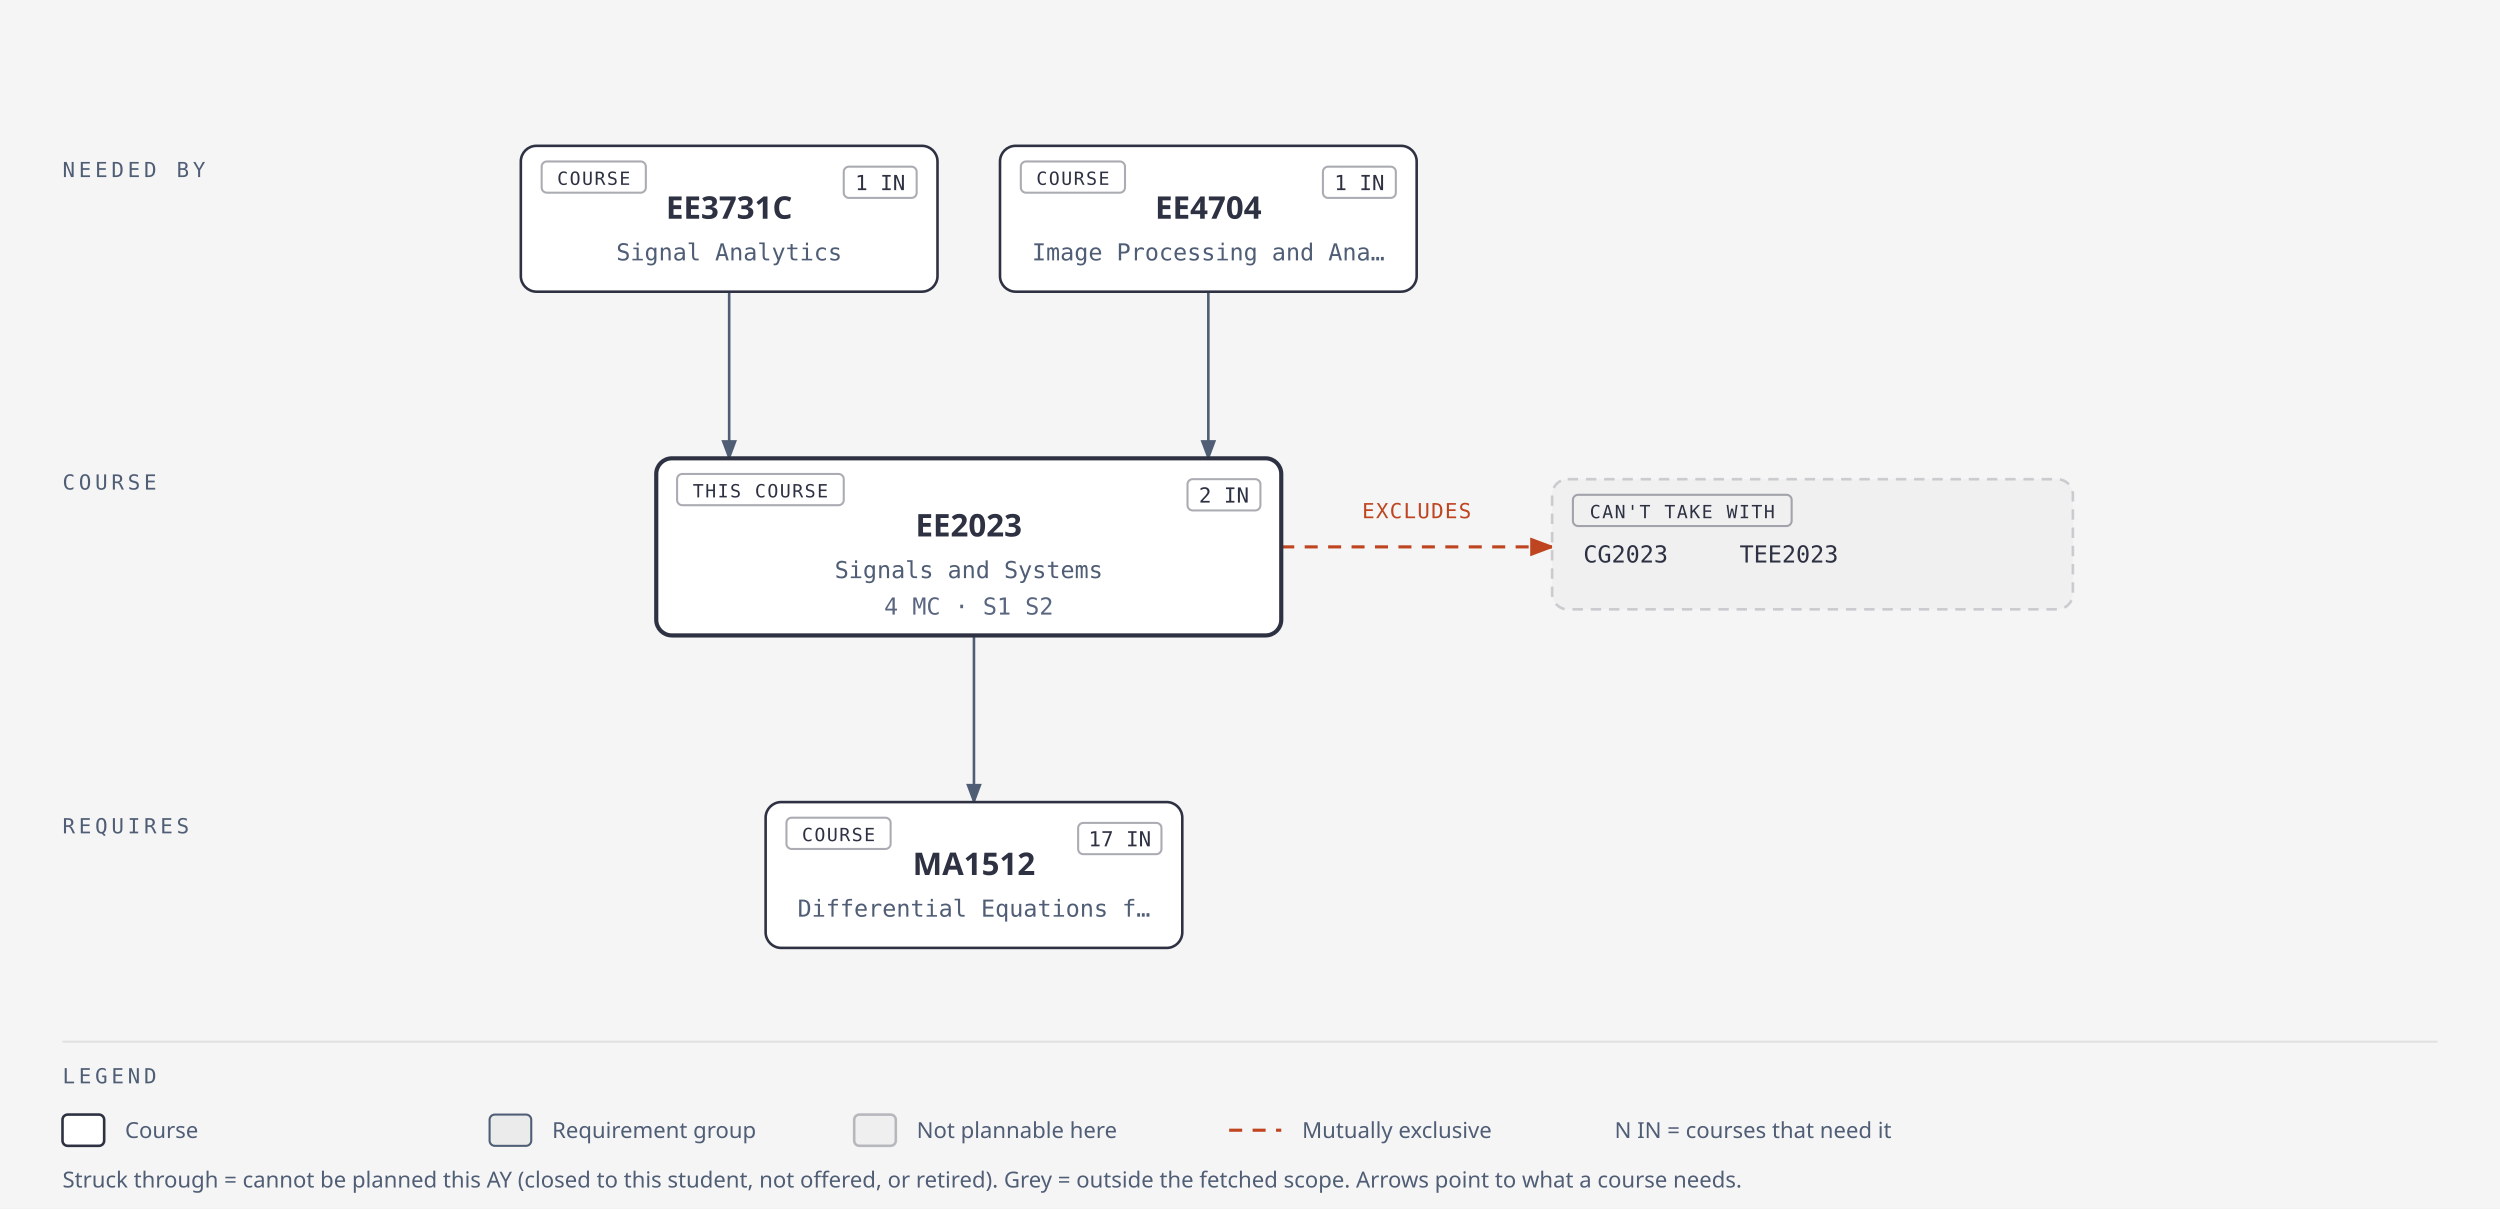
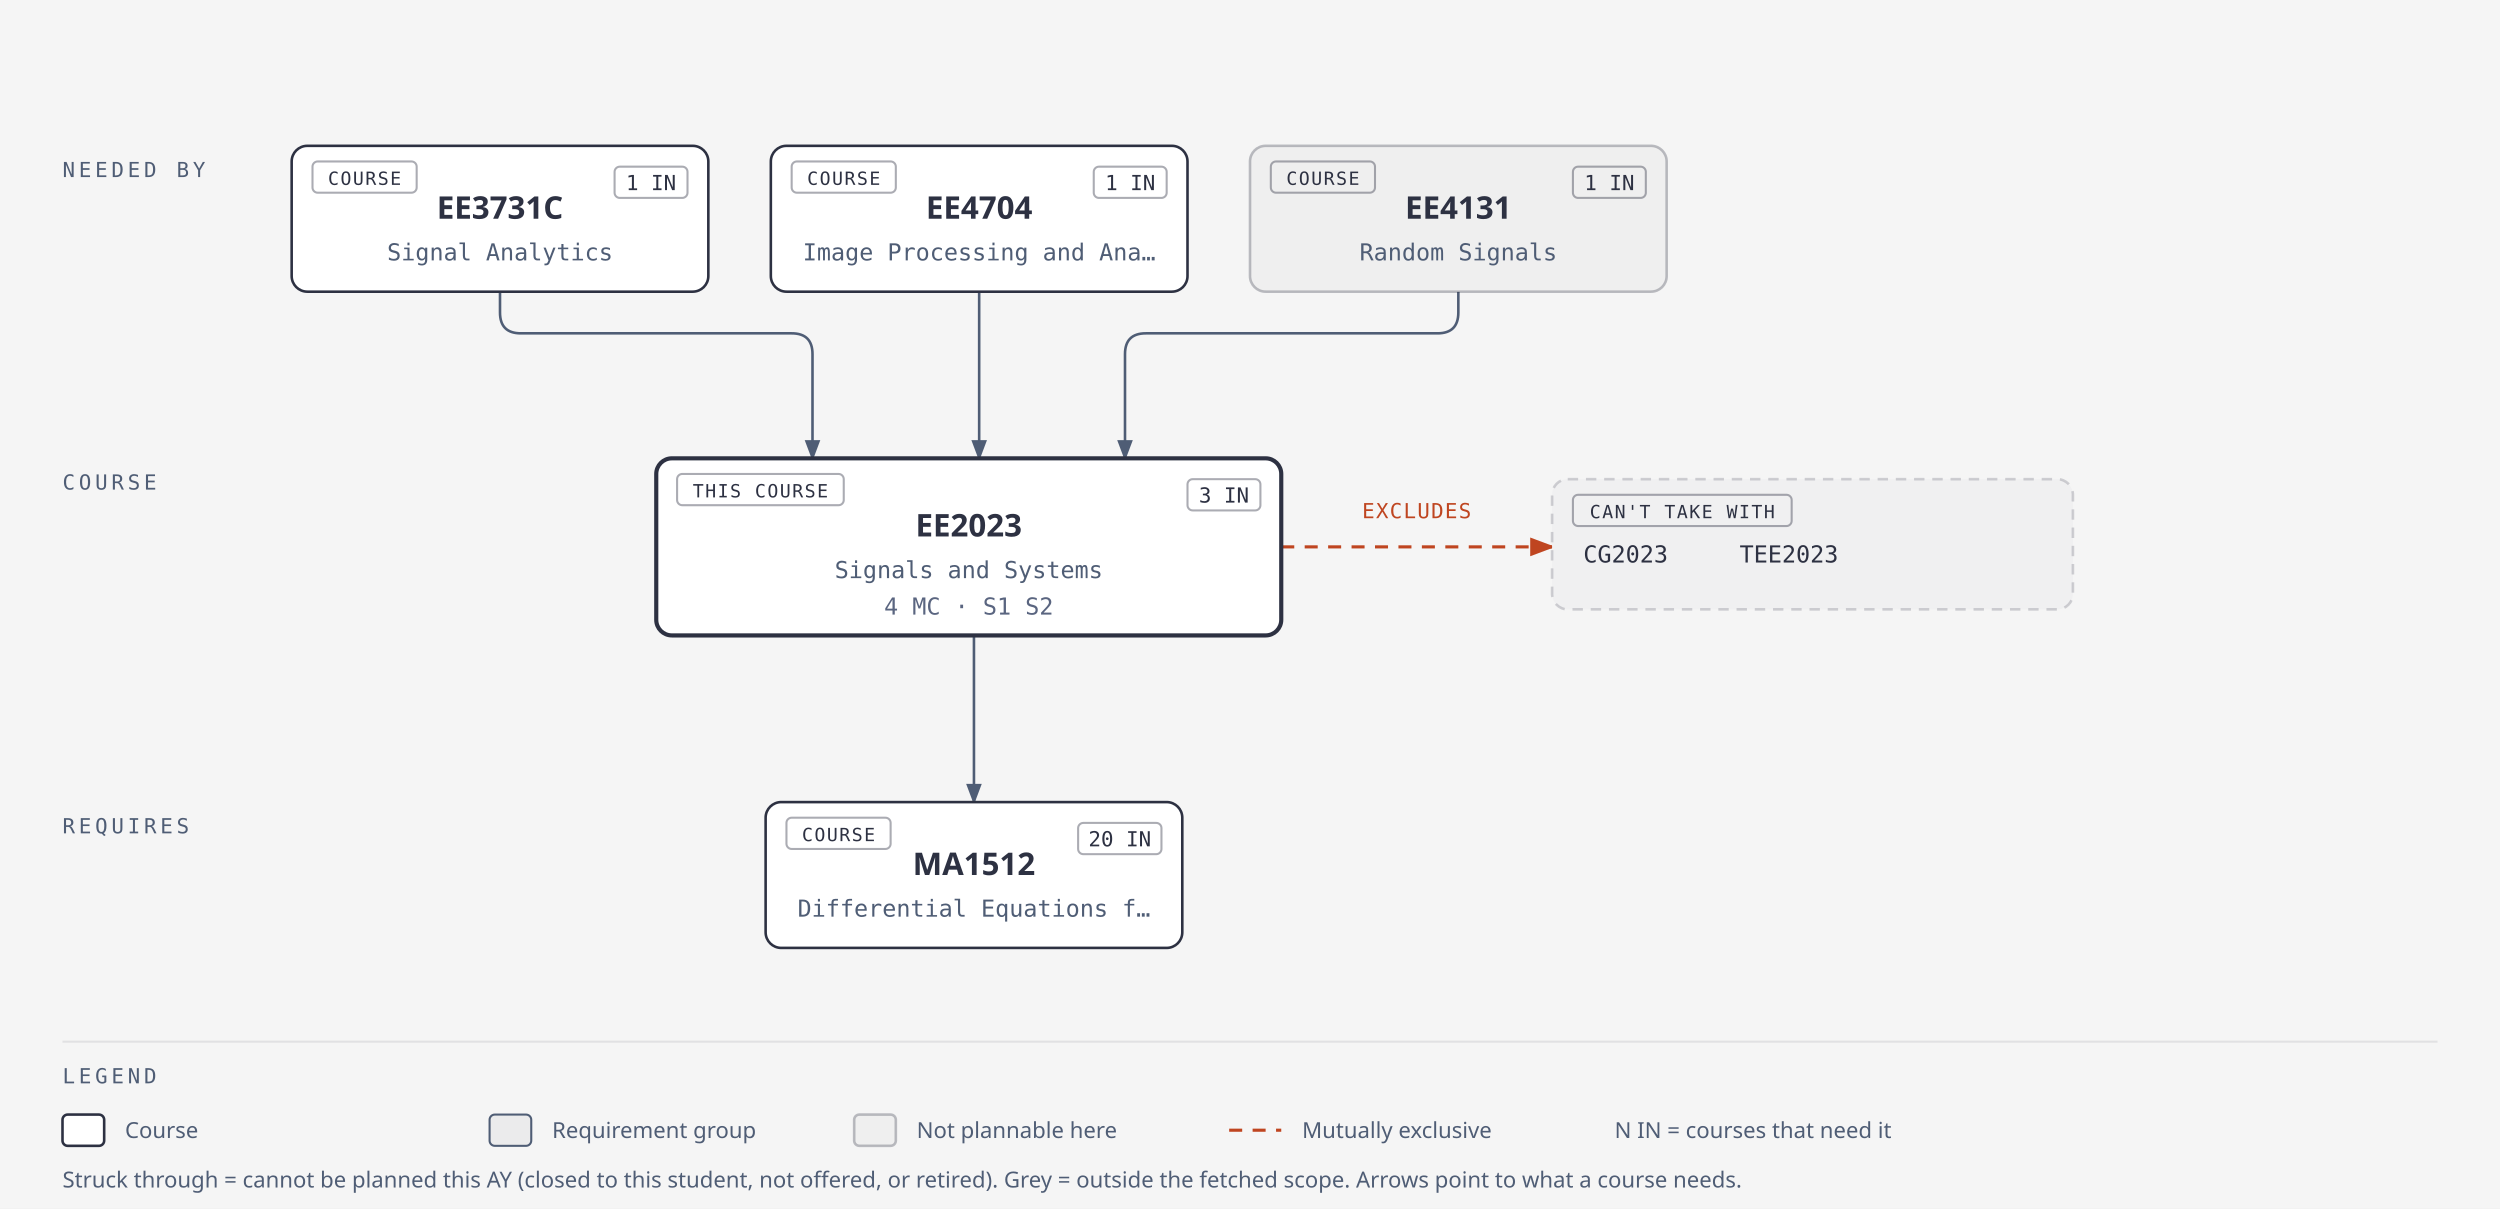
<svg xmlns="http://www.w3.org/2000/svg" width="960" height="464" viewBox="0 0 960 464" role="img" aria-labelledby="ee2023-title ee2023-desc">
  <defs>
    <marker id="arrow" markerWidth="8" markerHeight="6" refX="7" refY="3" orient="auto">
      <polygon points="0 0, 8 3, 0 6" fill="#4f5d75" />
    </marker>
    <marker id="arrow-accent" markerWidth="8" markerHeight="6" refX="7" refY="3" orient="auto">
      <polygon points="0 0, 8 3, 0 6" fill="#bf4520" />
    </marker>
  </defs>
  <rect width="100%" height="100%" fill="#f5f5f5" />
  <text x="24" y="68" fill="#4f5d75" font-size="8" font-family="'Geist Mono', ui-monospace, monospace" letter-spacing="0.18em">NEEDED BY</text>
  <text x="24" y="188" fill="#4f5d75" font-size="8" font-family="'Geist Mono', ui-monospace, monospace" letter-spacing="0.18em">COURSE</text>
  <text x="24" y="320" fill="#4f5d75" font-size="8" font-family="'Geist Mono', ui-monospace, monospace" letter-spacing="0.18em">REQUIRES</text>
-   <path d="M 280,112 V 176" fill="none" stroke="#4f5d75" stroke-width="1" marker-end="url(#arrow)" />
-   <path d="M 464,112 V 176" fill="none" stroke="#4f5d75" stroke-width="1" marker-end="url(#arrow)" />
+   <path d="M 192,112 V 120 Q 192,128 200,128 H 304 Q 312,128 312,136 V 176" fill="none" stroke="#4f5d75" stroke-width="1" marker-end="url(#arrow)" />
+   <path d="M 376,112 V 176" fill="none" stroke="#4f5d75" stroke-width="1" marker-end="url(#arrow)" />
+   <path d="M 560,112 V 120 Q 560,128 552,128 H 440 Q 432,128 432,136 V 176" fill="none" stroke="#4f5d75" stroke-width="1" marker-end="url(#arrow)" />
  <path d="M 374,244 V 308" fill="none" stroke="#4f5d75" stroke-width="1" marker-end="url(#arrow)" />
  <line x1="492" y1="210" x2="596" y2="210" stroke="#bf4520" stroke-width="1.2" stroke-dasharray="5,4" marker-end="url(#arrow-accent)" />
  <rect x="518" y="190" width="52" height="12" rx="2" fill="#f5f5f5" />
  <text x="544" y="199" fill="#bf4520" font-size="8" font-family="'Geist Mono', ui-monospace, monospace" text-anchor="middle" letter-spacing="0.06em">EXCLUDES</text>
-   <rect x="200" y="56" width="160" height="56" rx="6" fill="#f5f5f5" />
-   <rect x="200" y="56" width="160" height="56" rx="6" fill="#ffffff" stroke="#2d3142" stroke-width="1" />
-   <rect x="208" y="62" width="40" height="12" rx="2" fill="transparent" stroke="rgba(45,49,66,0.40)" stroke-width="0.8" />
-   <text x="228" y="71" fill="#2d3142" font-size="7" font-family="'Geist Mono', ui-monospace, monospace" text-anchor="middle" letter-spacing="0.08em">COURSE</text>
-   <rect x="324" y="64" width="28" height="12" rx="2" fill="transparent" stroke="rgba(45,49,66,0.40)" stroke-width="0.8" />
-   <text x="338" y="73" fill="#2d3142" font-size="8" font-family="'Geist Mono', ui-monospace, monospace" text-anchor="middle">1 IN</text>
-   <text x="280" y="84" fill="#2d3142" font-size="12" font-weight="600" font-family="'Geist', system-ui, sans-serif" text-anchor="middle">EE3731C</text>
-   <text x="280" y="100" fill="#4f5d75" font-size="9" font-family="'Geist Mono', ui-monospace, monospace" text-anchor="middle">Signal Analytics</text>
-   <rect x="384" y="56" width="160" height="56" rx="6" fill="#f5f5f5" />
-   <rect x="384" y="56" width="160" height="56" rx="6" fill="#ffffff" stroke="#2d3142" stroke-width="1" />
-   <rect x="392" y="62" width="40" height="12" rx="2" fill="transparent" stroke="rgba(45,49,66,0.40)" stroke-width="0.8" />
-   <text x="412" y="71" fill="#2d3142" font-size="7" font-family="'Geist Mono', ui-monospace, monospace" text-anchor="middle" letter-spacing="0.08em">COURSE</text>
-   <rect x="508" y="64" width="28" height="12" rx="2" fill="transparent" stroke="rgba(45,49,66,0.40)" stroke-width="0.8" />
-   <text x="522" y="73" fill="#2d3142" font-size="8" font-family="'Geist Mono', ui-monospace, monospace" text-anchor="middle">1 IN</text>
-   <text x="464" y="84" fill="#2d3142" font-size="12" font-weight="600" font-family="'Geist', system-ui, sans-serif" text-anchor="middle">EE4704</text>
-   <text x="464" y="100" fill="#4f5d75" font-size="9" font-family="'Geist Mono', ui-monospace, monospace" text-anchor="middle">Image Processing and Ana…</text>
+   <rect x="112" y="56" width="160" height="56" rx="6" fill="#f5f5f5" />
+   <rect x="112" y="56" width="160" height="56" rx="6" fill="#ffffff" stroke="#2d3142" stroke-width="1" />
+   <rect x="120" y="62" width="40" height="12" rx="2" fill="transparent" stroke="rgba(45,49,66,0.40)" stroke-width="0.8" />
+   <text x="140" y="71" fill="#2d3142" font-size="7" font-family="'Geist Mono', ui-monospace, monospace" text-anchor="middle" letter-spacing="0.08em">COURSE</text>
+   <rect x="236" y="64" width="28" height="12" rx="2" fill="transparent" stroke="rgba(45,49,66,0.40)" stroke-width="0.8" />
+   <text x="250" y="73" fill="#2d3142" font-size="8" font-family="'Geist Mono', ui-monospace, monospace" text-anchor="middle">1 IN</text>
+   <text x="192" y="84" fill="#2d3142" font-size="12" font-weight="600" font-family="'Geist', system-ui, sans-serif" text-anchor="middle">EE3731C</text>
+   <text x="192" y="100" fill="#4f5d75" font-size="9" font-family="'Geist Mono', ui-monospace, monospace" text-anchor="middle">Signal Analytics</text>
+   <rect x="296" y="56" width="160" height="56" rx="6" fill="#f5f5f5" />
+   <rect x="296" y="56" width="160" height="56" rx="6" fill="#ffffff" stroke="#2d3142" stroke-width="1" />
+   <rect x="304" y="62" width="40" height="12" rx="2" fill="transparent" stroke="rgba(45,49,66,0.40)" stroke-width="0.8" />
+   <text x="324" y="71" fill="#2d3142" font-size="7" font-family="'Geist Mono', ui-monospace, monospace" text-anchor="middle" letter-spacing="0.08em">COURSE</text>
+   <rect x="420" y="64" width="28" height="12" rx="2" fill="transparent" stroke="rgba(45,49,66,0.40)" stroke-width="0.8" />
+   <text x="434" y="73" fill="#2d3142" font-size="8" font-family="'Geist Mono', ui-monospace, monospace" text-anchor="middle">1 IN</text>
+   <text x="376" y="84" fill="#2d3142" font-size="12" font-weight="600" font-family="'Geist', system-ui, sans-serif" text-anchor="middle">EE4704</text>
+   <text x="376" y="100" fill="#4f5d75" font-size="9" font-family="'Geist Mono', ui-monospace, monospace" text-anchor="middle">Image Processing and Ana…</text>
+   <rect x="480" y="56" width="160" height="56" rx="6" fill="#f5f5f5" />
+   <rect x="480" y="56" width="160" height="56" rx="6" fill="rgba(45,49,66,0.03)" stroke="rgba(45,49,66,0.30)" stroke-width="1" />
+   <rect x="488" y="62" width="40" height="12" rx="2" fill="transparent" stroke="rgba(45,49,66,0.40)" stroke-width="0.8" />
+   <text x="508" y="71" fill="#2d3142" font-size="7" font-family="'Geist Mono', ui-monospace, monospace" text-anchor="middle" letter-spacing="0.08em">COURSE</text>
+   <rect x="604" y="64" width="28" height="12" rx="2" fill="transparent" stroke="rgba(45,49,66,0.40)" stroke-width="0.8" />
+   <text x="618" y="73" fill="#2d3142" font-size="8" font-family="'Geist Mono', ui-monospace, monospace" text-anchor="middle">1 IN</text>
+   <text x="560" y="84" fill="#2d3142" font-size="12" font-weight="600" font-family="'Geist', system-ui, sans-serif" text-anchor="middle">EE4131</text>
+   <text x="560" y="100" fill="#4f5d75" font-size="9" font-family="'Geist Mono', ui-monospace, monospace" text-anchor="middle">Random Signals</text>
  <rect x="252" y="176" width="240" height="68" rx="6" fill="#f5f5f5" />
  <rect x="252" y="176" width="240" height="68" rx="6" fill="#ffffff" stroke="#2d3142" stroke-width="1.6" />
  <rect x="260" y="182" width="64" height="12" rx="2" fill="transparent" stroke="rgba(45,49,66,0.40)" stroke-width="0.8" />
  <text x="292" y="191" fill="#2d3142" font-size="7" font-family="'Geist Mono', ui-monospace, monospace" text-anchor="middle" letter-spacing="0.08em">THIS COURSE</text>
  <rect x="456" y="184" width="28" height="12" rx="2" fill="transparent" stroke="rgba(45,49,66,0.40)" stroke-width="0.8" />
-   <text x="470" y="193" fill="#2d3142" font-size="8" font-family="'Geist Mono', ui-monospace, monospace" text-anchor="middle">2 IN</text>
+   <text x="470" y="193" fill="#2d3142" font-size="8" font-family="'Geist Mono', ui-monospace, monospace" text-anchor="middle">3 IN</text>
  <text x="372" y="206" fill="#2d3142" font-size="12" font-weight="600" font-family="'Geist', system-ui, sans-serif" text-anchor="middle">EE2023</text>
  <text x="372" y="222" fill="#4f5d75" font-size="9" font-family="'Geist Mono', ui-monospace, monospace" text-anchor="middle">Signals and Systems</text>
  <text x="372" y="236" fill="#5a6580" font-size="9" font-family="'Geist Mono', ui-monospace, monospace" text-anchor="middle">4 MC · S1 S2</text>
  <rect x="596" y="184" width="200" height="50" rx="6" fill="#f5f5f5" />
  <rect x="596" y="184" width="200" height="50" rx="6" fill="rgba(45,49,66,0.02)" stroke="rgba(45,49,66,0.20)" stroke-width="1" stroke-dasharray="4,3" />
  <rect x="604" y="190" width="84" height="12" rx="2" fill="transparent" stroke="rgba(45,49,66,0.40)" stroke-width="0.8" />
  <text x="646" y="199" fill="#2d3142" font-size="7" font-family="'Geist Mono', ui-monospace, monospace" text-anchor="middle" letter-spacing="0.08em">CAN'T TAKE WITH</text>
  <text x="608" y="216" fill="#2d3142" font-size="9" font-family="'Geist Mono', ui-monospace, monospace">CG2023</text>
  <text x="668" y="216" fill="#2d3142" font-size="9" font-family="'Geist Mono', ui-monospace, monospace">TEE2023</text>
  <rect x="294" y="308" width="160" height="56" rx="6" fill="#f5f5f5" />
  <rect x="294" y="308" width="160" height="56" rx="6" fill="#ffffff" stroke="#2d3142" stroke-width="1" />
  <rect x="302" y="314" width="40" height="12" rx="2" fill="transparent" stroke="rgba(45,49,66,0.40)" stroke-width="0.8" />
  <text x="322" y="323" fill="#2d3142" font-size="7" font-family="'Geist Mono', ui-monospace, monospace" text-anchor="middle" letter-spacing="0.08em">COURSE</text>
  <rect x="414" y="316" width="32" height="12" rx="2" fill="transparent" stroke="rgba(45,49,66,0.40)" stroke-width="0.8" />
-   <text x="430" y="325" fill="#2d3142" font-size="8" font-family="'Geist Mono', ui-monospace, monospace" text-anchor="middle">17 IN</text>
+   <text x="430" y="325" fill="#2d3142" font-size="8" font-family="'Geist Mono', ui-monospace, monospace" text-anchor="middle">20 IN</text>
  <text x="374" y="336" fill="#2d3142" font-size="12" font-weight="600" font-family="'Geist', system-ui, sans-serif" text-anchor="middle">MA1512</text>
  <text x="374" y="352" fill="#4f5d75" font-size="9" font-family="'Geist Mono', ui-monospace, monospace" text-anchor="middle">Differential Equations f…</text>
  <line x1="24" y1="400" x2="936" y2="400" stroke="rgba(45,49,66,0.10)" stroke-width="0.8" />
  <text x="24" y="416" fill="#4f5d75" font-size="8" font-family="'Geist Mono', ui-monospace, monospace" letter-spacing="0.18em">LEGEND</text>
  <rect x="24" y="428" width="16" height="12" rx="2" fill="#ffffff" stroke="#2d3142" stroke-width="1" />
  <text x="48" y="437" fill="#4f5d75" font-size="8.5" font-family="'Geist', system-ui, sans-serif">Course</text>
  <rect x="188" y="428" width="16" height="12" rx="2" fill="rgba(45,49,66,0.05)" stroke="#4f5d75" stroke-width="0.8" />
  <text x="212" y="437" fill="#4f5d75" font-size="8.5" font-family="'Geist', system-ui, sans-serif">Requirement group</text>
  <rect x="328" y="428" width="16" height="12" rx="2" fill="rgba(45,49,66,0.03)" stroke="rgba(45,49,66,0.30)" stroke-width="1" />
  <text x="352" y="437" fill="#4f5d75" font-size="8.5" font-family="'Geist', system-ui, sans-serif">Not plannable here</text>
  <line x1="472" y1="434" x2="492" y2="434" stroke="#bf4520" stroke-width="1.2" stroke-dasharray="5,4" />
  <text x="500" y="437" fill="#4f5d75" font-size="8.5" font-family="'Geist', system-ui, sans-serif">Mutually exclusive</text>
  <text x="620" y="437" fill="#4f5d75" font-size="8.5" font-family="'Geist', system-ui, sans-serif">N IN = courses that need it</text>
  <text x="24" y="456" fill="#4f5d75" font-size="8.5" font-family="'Geist', system-ui, sans-serif">Struck through = cannot be planned this AY (closed to this student, not offered, or retired). Grey = outside the fetched scope. Arrows point to what a course needs.</text>
</svg>
